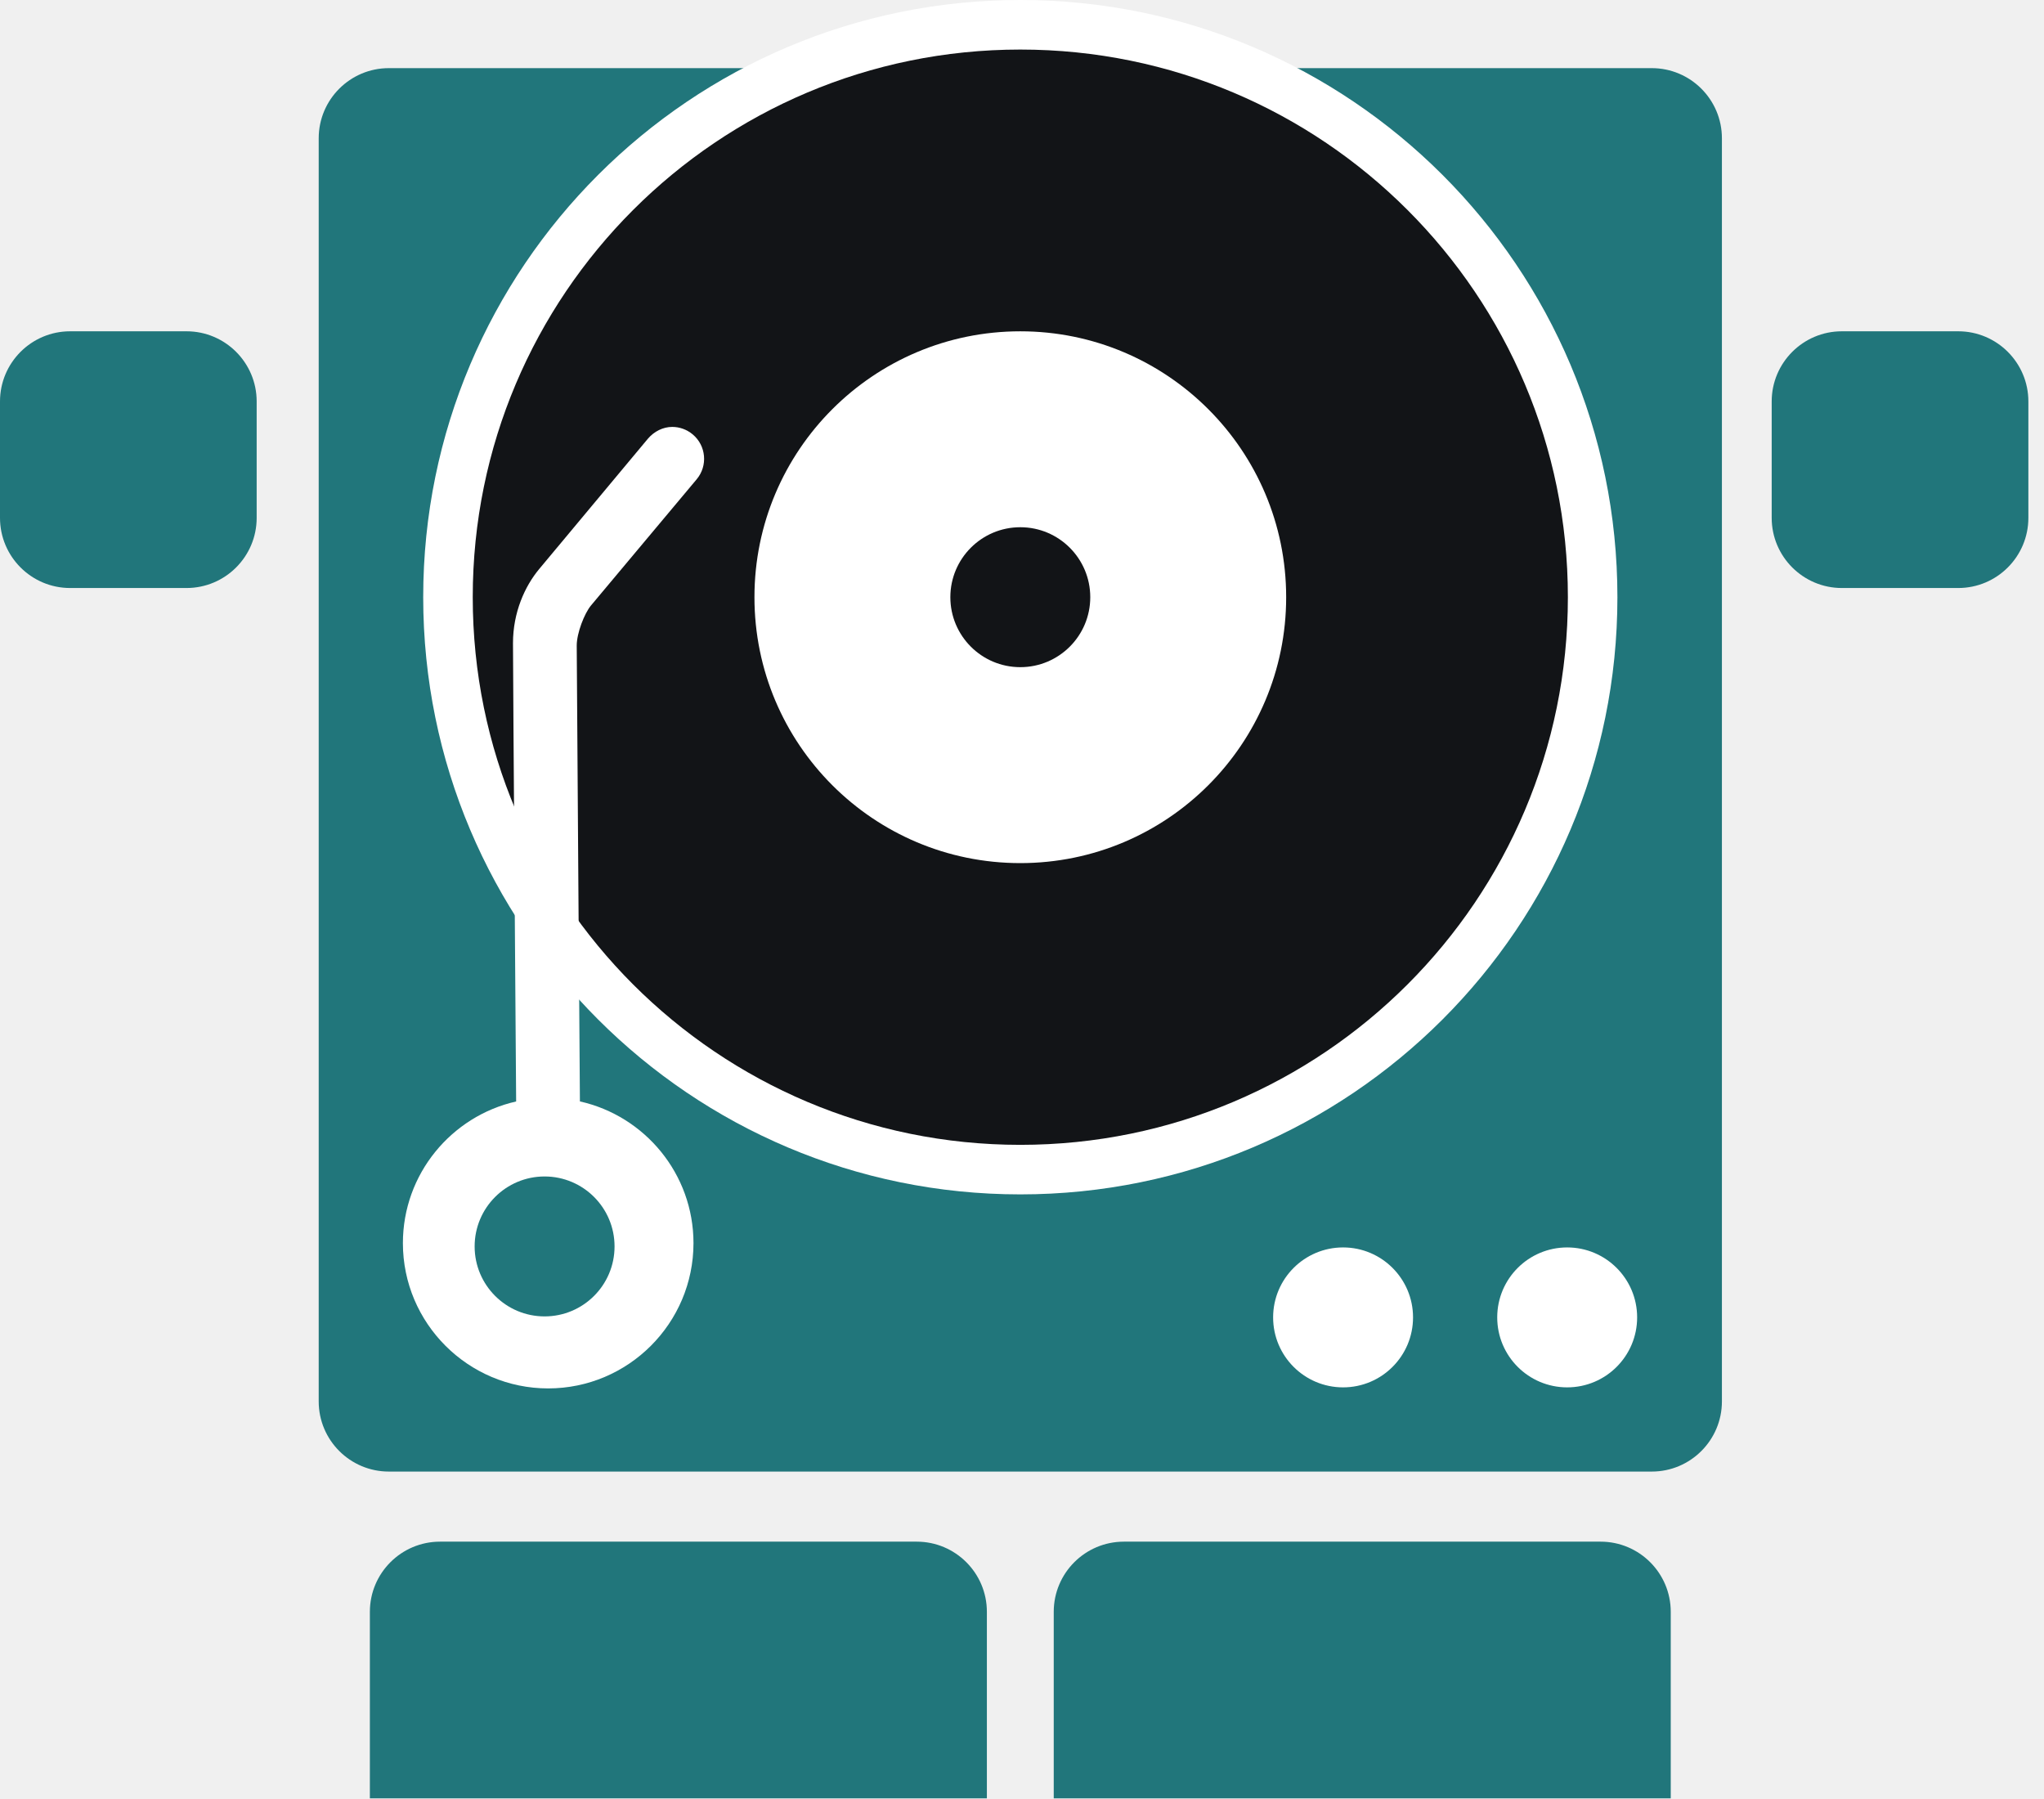
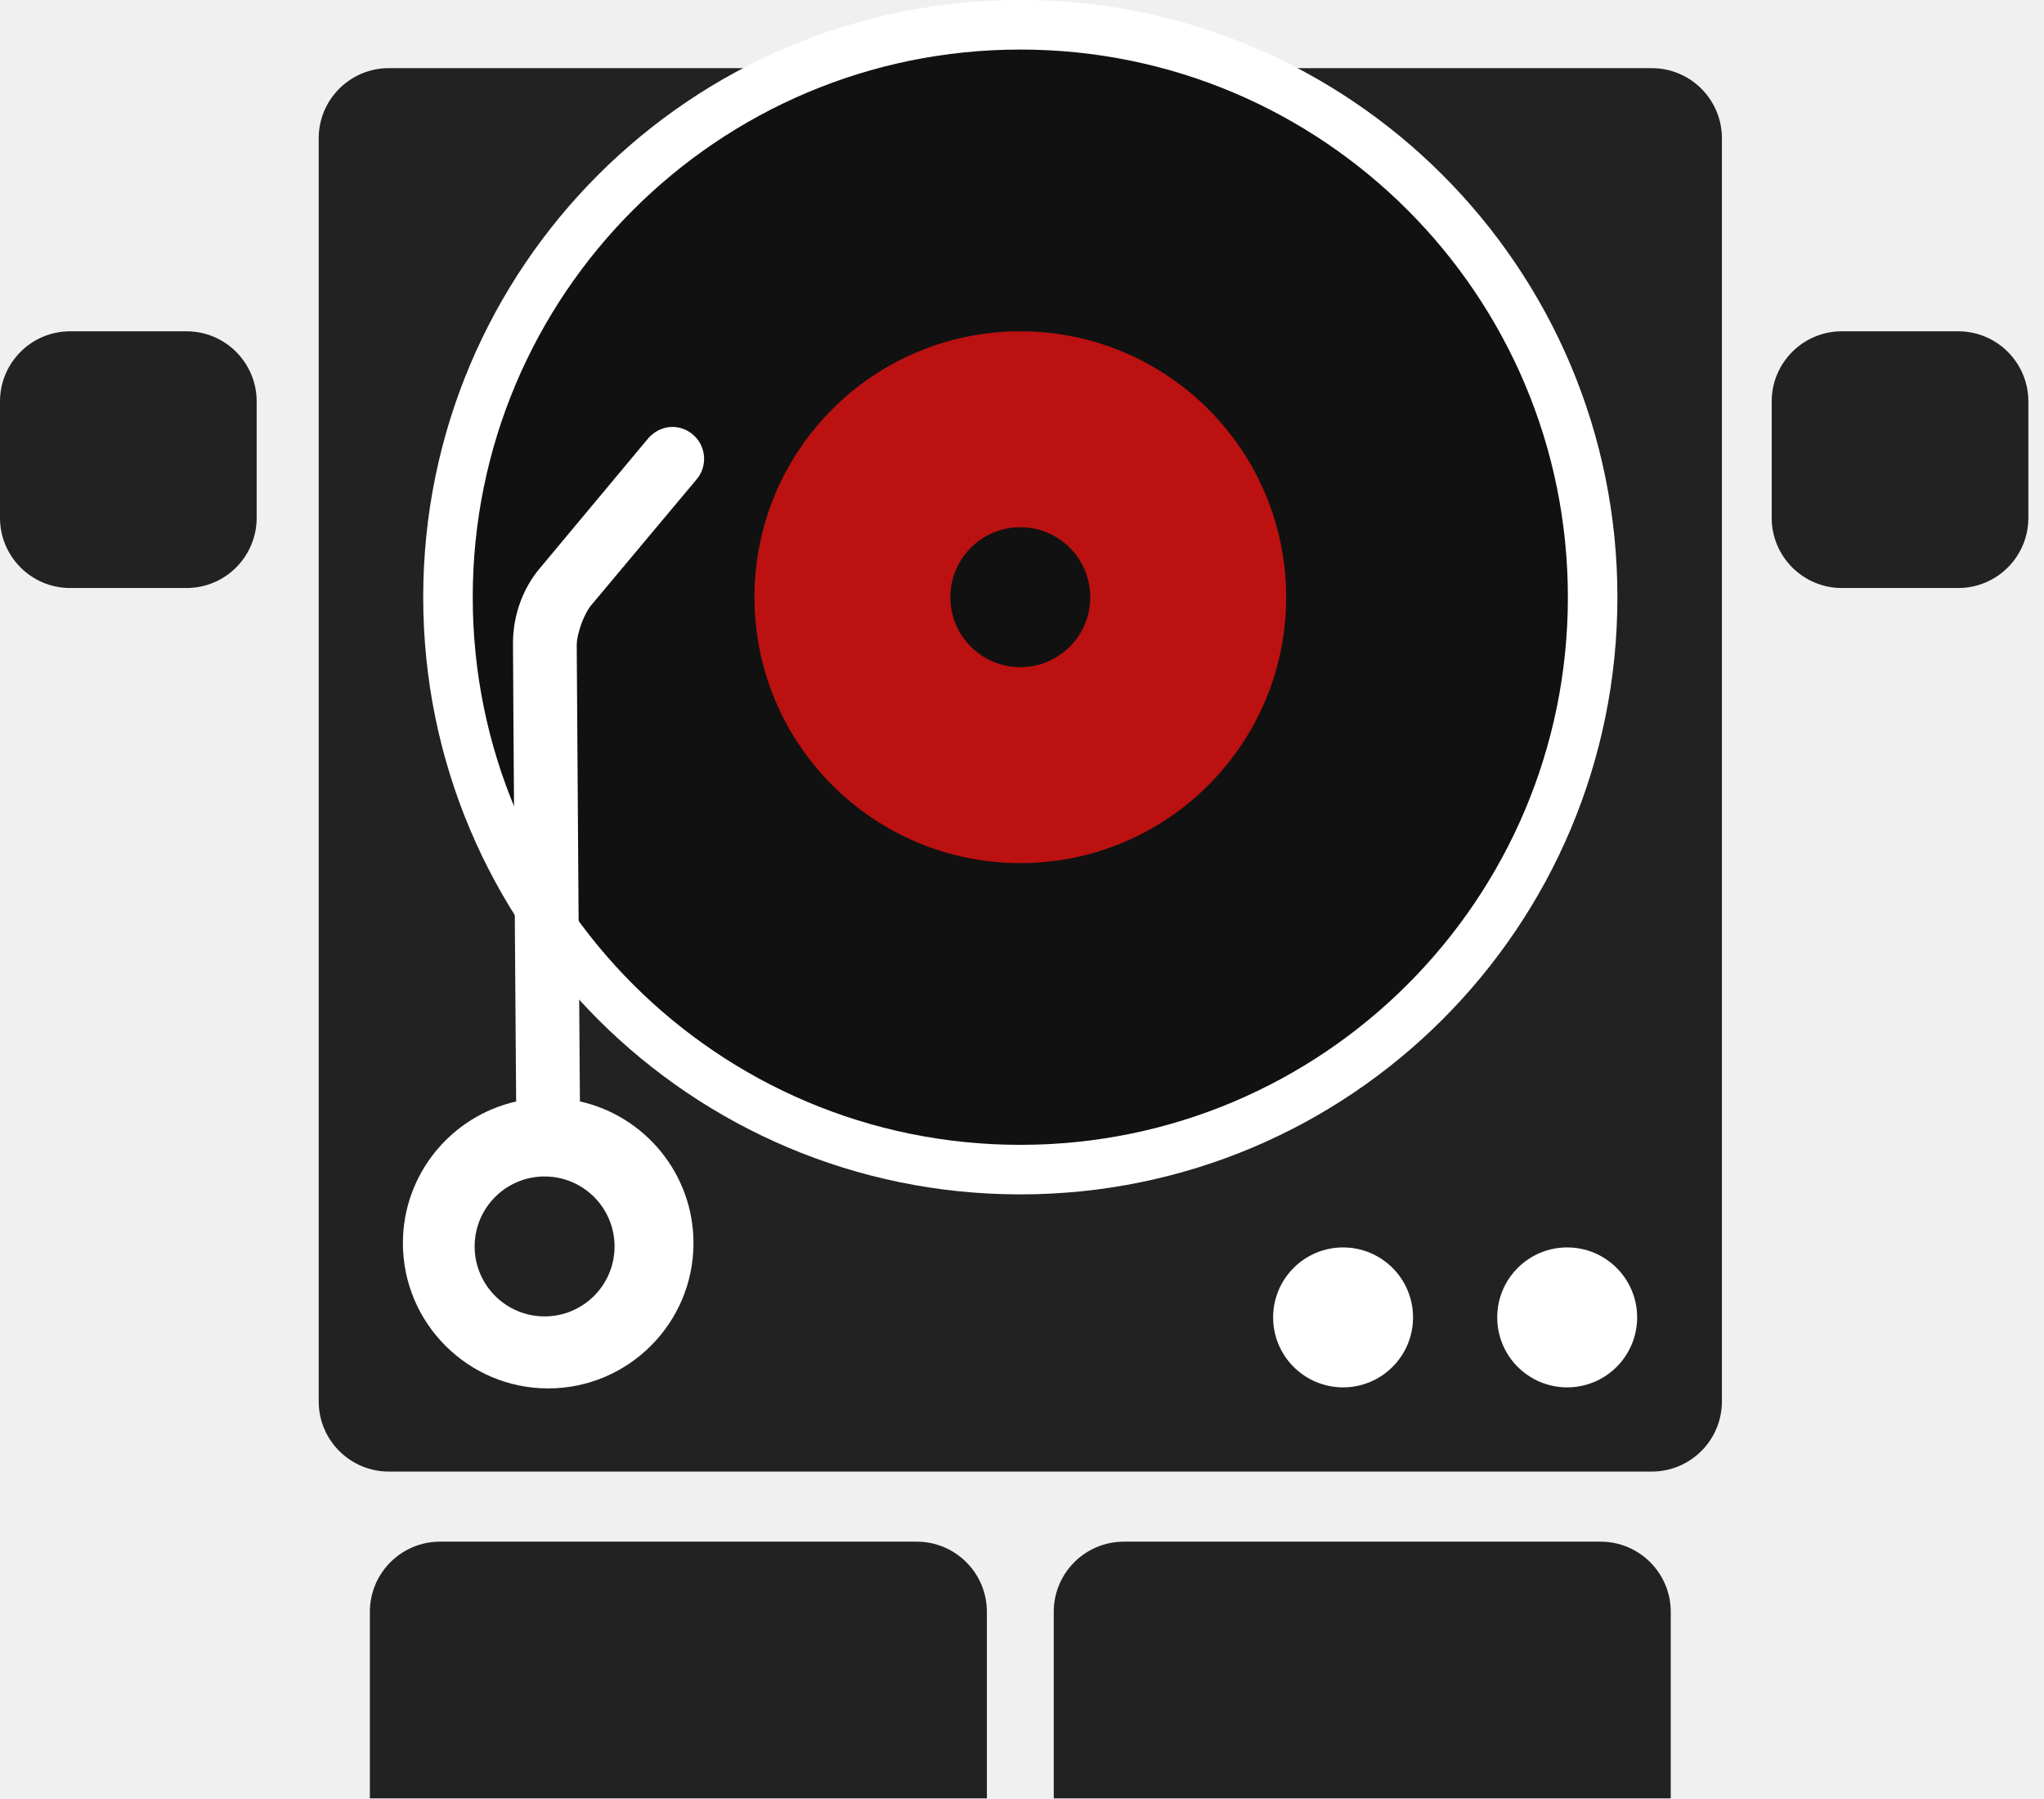
<svg xmlns="http://www.w3.org/2000/svg" version="1.1" id="Layer_1" x="0px" y="0px" width="291.332px" height="256.281px" viewBox="0 229.938 291.332 256.281" enable-background="new 0 229.938 291.332 256.281" xml:space="preserve">
-   <path fill="#21767B" d="M140.66,486.219v-26.582c0-5.522-4.478-10-10-10H62.718c-5.522,0-10,4.478-10,10v26.582H140.66z" />
-   <path fill="#21767B" d="M238.132,486.219v-26.582c0-5.522-4.478-10-10-10h-67.942c-5.521,0-10,4.478-10,10v26.582H238.132z" />
-   <path fill="#21767B" d="M245.425,429.649c0,5.521-4.478,10-10,10h-180c-5.522,0-10-4.479-10-10V249.648c0-5.522,4.478-10,10-10h180  c5.522,0,10,4.478,10,10V429.649z" />
+   <path fill="#222222" d="M140.66,486.219v-26.582c0-5.522-4.478-10-10-10H62.718c-5.522,0-10,4.478-10,10v26.582H140.66z" />
+   <path fill="#222222" d="M238.132,486.219v-26.582c0-5.522-4.478-10-10-10h-67.942c-5.521,0-10,4.478-10,10v26.582H238.132z" />
+   <path fill="#222222" d="M245.425,429.649c0,5.521-4.478,10-10,10h-180c-5.522,0-10-4.479-10-10V249.648c0-5.522,4.478-10,10-10h180  c5.522,0,10,4.478,10,10V429.649z" />
  <g>
    <circle fill="#FFFFFF" cx="145.425" cy="315.043" r="85.105" />
-     <path fill="#121417" d="M223.471,315.043c0,43.104-34.938,78.045-78.046,78.045c-43.106,0-78.045-34.94-78.045-78.045   c0-43.102,34.938-78.043,78.045-78.043C188.529,237,223.471,271.943,223.471,315.043z" />
+     <path fill="#111111" d="M223.471,315.043c0,43.104-34.938,78.045-78.046,78.045c-43.106,0-78.045-34.94-78.045-78.045   c0-43.102,34.938-78.043,78.045-78.043C188.529,237,223.471,271.943,223.471,315.043z" />
  </g>
-   <circle fill="#FFFFFF" cx="145.425" cy="315.045" r="37.893" />
+   <circle fill="#BB1111" cx="145.425" cy="315.045" r="37.893" />
  <path fill="#FFFFFF" d="M73.566,386.907c0,0-0.45-60.945-0.45-65.32s1.691-8.109,3.737-10.561  c2.046-2.453,15.47-18.542,15.47-18.542c0.904-1.075,2.189-1.707,3.49-1.707c1.03,0,2.061,0.351,2.915,1.062  c1.925,1.609,2.179,4.476,0.572,6.397c0,0-14.129,16.854-15.07,17.993c-0.941,1.137-2.029,3.928-2.029,5.711  c0,1.78,0.454,64.959,0.454,64.959c9.249,2.065,16.187,10.33,16.188,20.196c-0.001,11.414-9.294,20.701-20.709,20.703  c-11.416,0-20.708-9.289-20.709-20.703C57.426,397.245,64.335,388.995,73.566,386.907z" />
-   <circle fill="#21767B" cx="77.621" cy="407.565" r="9.971" />
-   <circle fill="#121417" cx="145.425" cy="315.043" r="9.971" />
+   <circle fill="#222222" cx="77.621" cy="407.565" r="9.971" />
+   <circle fill="#111111" cx="145.425" cy="315.043" r="9.971" />
  <circle fill="#FFFFFF" cx="223.371" cy="417.678" r="9.971" />
  <circle fill="#FFFFFF" cx="191.43" cy="417.678" r="9.971" />
-   <path fill="#21767B" d="M36.583,287.15c0-5.521-4.478-10-10-10H10c-5.523,0-10,4.479-10,10v16.584c0,5.521,4.477,10.001,10,10.001  h16.583c5.522,0,10-4.479,10-10.001V287.15z" />
-   <path fill="#21767B" d="M289.104,287.15c0-5.521-4.479-10-10-10H262.52c-5.521,0-10,4.479-10,10v16.584  c0,5.521,4.479,10.001,10,10.001h16.584c5.521,0,10-4.479,10-10.001V287.15z" />
+   <path fill="#222222" d="M36.583,287.15c0-5.521-4.478-10-10-10H10c-5.523,0-10,4.479-10,10v16.584c0,5.521,4.477,10.001,10,10.001  h16.583c5.522,0,10-4.479,10-10.001V287.15z" />
+   <path fill="#222222" d="M289.104,287.15c0-5.521-4.479-10-10-10H262.52c-5.521,0-10,4.479-10,10v16.584  c0,5.521,4.479,10.001,10,10.001h16.584c5.521,0,10-4.479,10-10.001V287.15z" />
</svg>
